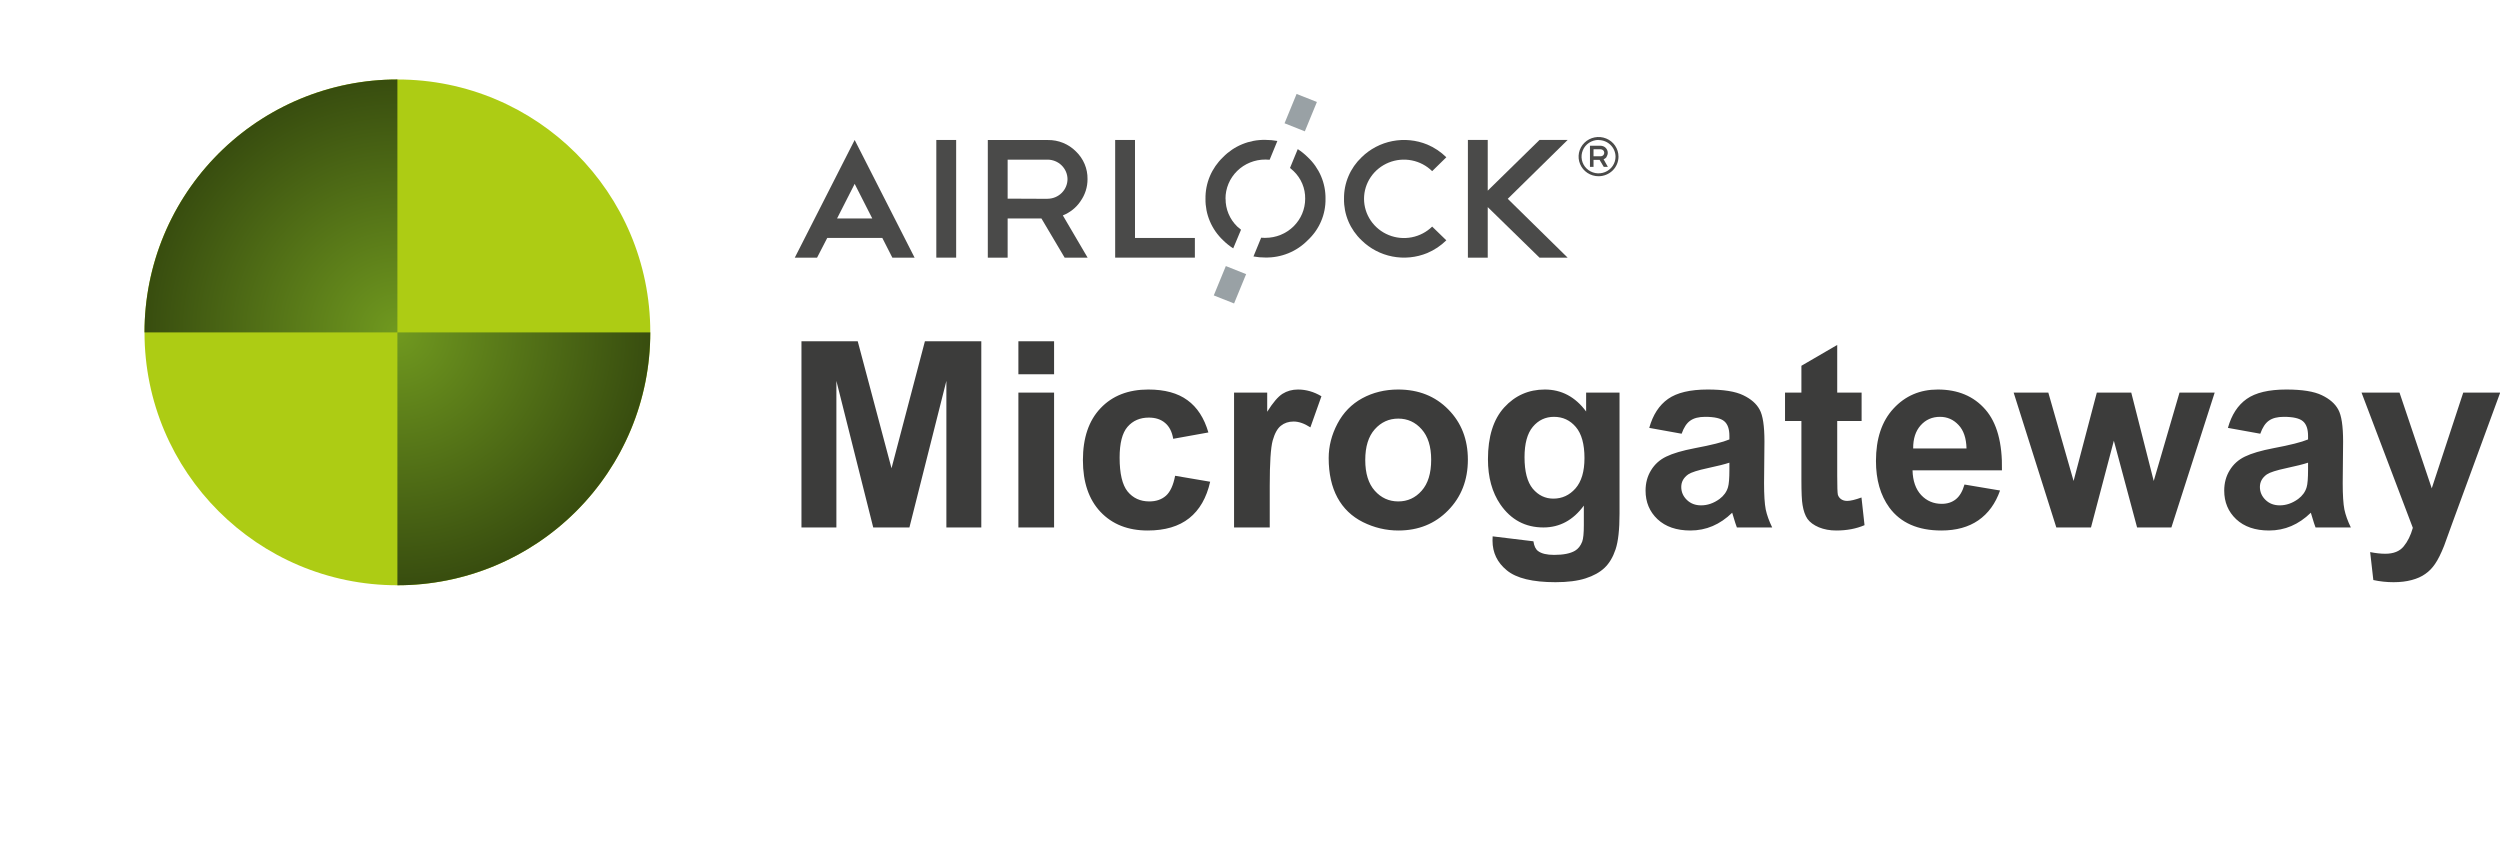
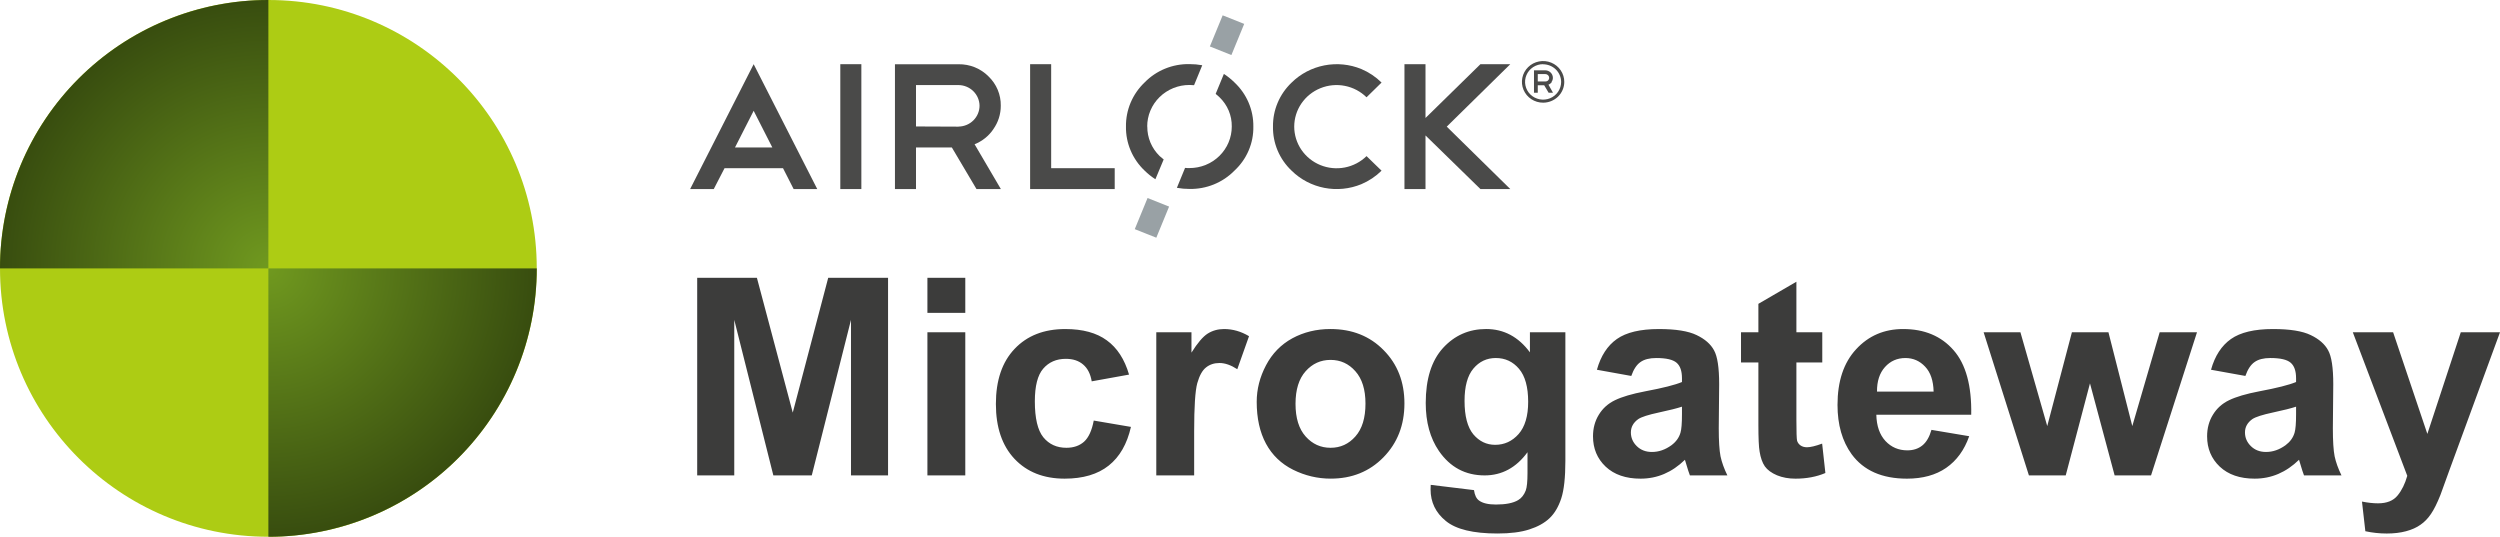
- <svg xmlns="http://www.w3.org/2000/svg" width="346" height="120" viewBox="0 0 346 120" fill="none">
-   <g opacity="0.8">
-     <path d="M216.959 19.371H213.065L205.903 26.387V19.371H203.157V35.657H205.903V28.664L213.065 35.657H216.959L208.673 27.516L216.959 19.371Z" fill="#1D1D1B" />
-     <path d="M188.445 21.767C187.661 22.511 187.041 23.405 186.623 24.394C186.204 25.383 185.997 26.445 186.012 27.516C185.994 28.586 186.201 29.649 186.619 30.638C187.038 31.626 187.659 32.519 188.445 33.261C189.611 34.409 191.097 35.189 192.716 35.502C194.335 35.816 196.012 35.648 197.533 35.021C198.518 34.604 199.413 34.007 200.171 33.261L198.212 31.359C197.438 32.117 196.454 32.633 195.382 32.841C194.311 33.049 193.201 32.941 192.193 32.53C191.184 32.119 190.322 31.423 189.715 30.531C189.108 29.638 188.783 28.589 188.782 27.516C188.782 26.442 189.107 25.393 189.715 24.5C190.322 23.608 191.185 22.913 192.195 22.503C193.205 22.093 194.315 21.987 195.386 22.198C196.457 22.409 197.441 22.928 198.212 23.688L200.171 21.767C199.414 21.018 198.519 20.42 197.533 20.003C196.011 19.378 194.335 19.212 192.716 19.526C191.098 19.841 189.611 20.62 188.445 21.767Z" fill="#1D1D1B" />
-     <path d="M154.339 35.657H165.37V32.934H157.084V19.371H154.339V35.657Z" fill="#1D1D1B" />
-     <path d="M144.997 27.516L139.457 27.492V22.094H144.997C145.722 22.1 146.416 22.386 146.929 22.889C147.442 23.392 147.735 24.073 147.743 24.785C147.742 25.503 147.453 26.191 146.939 26.701C146.425 27.211 145.727 27.501 144.997 27.508V27.516ZM149.533 27.859C150.177 26.96 150.52 25.885 150.513 24.785C150.525 24.073 150.389 23.366 150.113 22.708C149.836 22.05 149.426 21.454 148.907 20.958C148.402 20.448 147.797 20.046 147.128 19.774C146.459 19.503 145.741 19.368 145.017 19.379H136.712V35.657H139.457V30.235H144.134L147.346 35.657H150.525L147.097 29.812C148.089 29.418 148.938 28.741 149.533 27.867" fill="#1D1D1B" />
-     <path d="M132.332 19.371H129.586V35.657H132.332V19.371Z" fill="#1D1D1B" />
-     <path d="M118.286 25.448L120.722 30.235H115.849L118.286 25.448ZM110 35.657H113.083L114.488 32.934H122.115L123.5 35.657H126.579L118.286 19.371L110 35.657Z" fill="#1D1D1B" />
-     <path d="M180.99 21.751C180.57 21.334 180.107 20.961 179.609 20.638L178.537 23.242C178.709 23.378 178.874 23.523 179.031 23.676C179.55 24.173 179.96 24.769 180.237 25.427C180.513 26.085 180.649 26.792 180.637 27.504C180.637 28.216 180.495 28.921 180.218 29.578C179.941 30.236 179.534 30.833 179.022 31.336C178.51 31.839 177.901 32.238 177.232 32.509C176.563 32.781 175.845 32.919 175.121 32.918C174.924 32.918 174.72 32.918 174.547 32.894L173.479 35.495C174.021 35.594 174.57 35.643 175.121 35.641C176.214 35.661 177.3 35.459 178.31 35.048C179.32 34.636 180.232 34.024 180.99 33.249C181.784 32.513 182.414 31.621 182.837 30.632C183.261 29.643 183.47 28.577 183.451 27.504C183.464 26.43 183.253 25.365 182.83 24.375C182.407 23.386 181.78 22.492 180.99 21.751ZM169.609 27.504C169.606 26.791 169.747 26.085 170.024 25.426C170.3 24.767 170.706 24.168 171.219 23.664C171.732 23.16 172.341 22.761 173.011 22.49C173.681 22.218 174.4 22.08 175.125 22.082C175.323 22.081 175.522 22.091 175.719 22.11L176.787 19.509C176.239 19.409 175.683 19.358 175.125 19.36C174.034 19.338 172.951 19.54 171.944 19.952C170.936 20.363 170.026 20.976 169.272 21.751C168.488 22.496 167.869 23.39 167.45 24.38C167.032 25.369 166.824 26.433 166.839 27.504C166.822 28.575 167.029 29.637 167.448 30.625C167.866 31.614 168.487 32.507 169.272 33.249C169.698 33.673 170.169 34.05 170.677 34.374L171.757 31.793C171.573 31.654 171.396 31.505 171.227 31.347C170.712 30.845 170.304 30.246 170.028 29.586C169.753 28.925 169.614 28.218 169.621 27.504" fill="#1D1D1B" />
-     <path d="M169.655 36.823L167.986 40.884L170.796 42L172.465 37.939L169.655 36.823Z" fill="#808A8E" />
-     <path d="M179.449 13L177.78 17.061L180.59 18.177L182.259 14.116L179.449 13Z" fill="#808A8E" />
-     <path d="M221.535 21.628H220.544V20.662H221.535C221.665 20.662 221.79 20.712 221.883 20.802C221.975 20.892 222.028 21.015 222.029 21.143C222.03 21.207 222.018 21.271 221.993 21.331C221.968 21.391 221.931 21.445 221.884 21.49C221.838 21.535 221.784 21.571 221.724 21.595C221.664 21.618 221.6 21.63 221.535 21.628ZM222.338 21.692C222.454 21.53 222.516 21.337 222.514 21.139C222.511 20.884 222.407 20.641 222.224 20.46C222.042 20.28 221.794 20.177 221.535 20.172H220.05V23.092H220.544V22.122H221.382L221.957 23.092H222.527L221.936 22.043C222.115 21.974 222.268 21.852 222.374 21.695" fill="#1D1D1B" />
-     <path d="M221.238 24.391C220.692 24.391 220.157 24.231 219.703 23.933C219.249 23.634 218.895 23.21 218.686 22.714C218.477 22.218 218.423 21.672 218.53 21.145C218.636 20.618 218.9 20.134 219.287 19.755C219.673 19.375 220.166 19.117 220.702 19.013C221.238 18.908 221.793 18.963 222.298 19.169C222.803 19.375 223.234 19.723 223.536 20.17C223.839 20.617 224.001 21.143 224 21.68C223.999 22.399 223.707 23.089 223.19 23.597C222.672 24.105 221.97 24.391 221.238 24.391ZM221.238 19.367C220.773 19.367 220.318 19.503 219.931 19.757C219.544 20.011 219.243 20.372 219.065 20.795C218.887 21.217 218.84 21.682 218.931 22.131C219.022 22.579 219.246 22.991 219.575 23.315C219.904 23.638 220.323 23.858 220.779 23.948C221.235 24.037 221.709 23.991 222.139 23.816C222.568 23.641 222.936 23.345 223.194 22.964C223.452 22.584 223.591 22.137 223.591 21.68C223.585 21.07 223.335 20.486 222.895 20.056C222.454 19.626 221.859 19.384 221.238 19.383V19.367Z" fill="#1D1D1B" />
+ <svg xmlns="http://www.w3.org/2000/svg" width="326.029" height="70" viewBox="0 0 326.029 70" fill="none" version="1.1" id="svg17">
+   <g opacity="0.8" id="g11" transform="translate(-20,-11)">
+     <path d="m 216.959,19.371 h -3.894 l -7.162,7.016 v -7.016 h -2.746 v 16.285 h 2.746 v -6.992 l 7.162,6.992 h 3.894 l -8.286,-8.141 z" fill="#1d1d1b" id="path1" />
+     <path d="m 188.445,21.767 c -0.784,0.744 -1.404,1.638 -1.822,2.627 -0.419,0.989 -0.626,2.051 -0.611,3.122 -0.018,1.071 0.189,2.133 0.607,3.122 0.419,0.989 1.04,1.882 1.826,2.623 1.166,1.147 2.652,1.928 4.271,2.241 1.619,0.313 3.296,0.146 4.817,-0.481 0.985,-0.417 1.88,-1.014 2.638,-1.76 l -1.959,-1.902 c -0.774,0.758 -1.758,1.273 -2.83,1.482 -1.071,0.208 -2.181,0.1 -3.189,-0.311 -1.009,-0.411 -1.871,-1.107 -2.478,-1.999 -0.607,-0.892 -0.932,-1.941 -0.933,-3.015 0,-1.074 0.325,-2.123 0.933,-3.016 0.607,-0.892 1.47,-1.587 2.48,-1.997 1.01,-0.41 2.12,-0.516 3.191,-0.305 1.071,0.211 2.055,0.73 2.826,1.49 l 1.959,-1.922 c -0.757,-0.748 -1.652,-1.347 -2.638,-1.764 -1.522,-0.625 -3.198,-0.79 -4.817,-0.476 -1.618,0.314 -3.105,1.094 -4.271,2.24 z" fill="#1d1d1b" id="path2" />
+     <path d="m 154.339,35.657 h 11.031 v -2.723 h -8.286 V 19.371 h -2.745 z" fill="#1d1d1b" id="path3" />
+     <path d="m 144.997,27.516 -5.54,-0.024 v -5.398 h 5.54 c 0.725,0.006 1.419,0.291 1.932,0.794 0.513,0.503 0.806,1.184 0.814,1.897 -0.001,0.718 -0.29,1.406 -0.804,1.916 -0.514,0.51 -1.212,0.8 -1.942,0.807 z m 4.536,0.343 c 0.644,-0.9 0.987,-1.974 0.98,-3.074 0.012,-0.712 -0.124,-1.419 -0.4,-2.077 -0.277,-0.658 -0.687,-1.254 -1.206,-1.751 -0.505,-0.509 -1.11,-0.912 -1.779,-1.183 -0.669,-0.271 -1.387,-0.406 -2.111,-0.395 h -8.305 v 16.277 h 2.745 v -5.422 h 4.677 l 3.212,5.422 h 3.179 l -3.428,-5.844 c 0.992,-0.394 1.841,-1.072 2.436,-1.945" fill="#1d1d1b" id="path4" />
+     <path d="m 132.332,19.371 h -2.746 v 16.285 h 2.746 z" fill="#1d1d1b" id="path5" />
+     <path d="m 118.286,25.448 2.436,4.787 h -4.873 z M 110,35.657 h 3.083 l 1.405,-2.723 h 7.627 l 1.385,2.723 h 3.079 l -8.293,-16.285 z" fill="#1d1d1b" id="path6" />
+     <path d="m 180.99,21.751 c -0.42,-0.417 -0.883,-0.79 -1.381,-1.113 l -1.072,2.604 c 0.172,0.136 0.337,0.281 0.494,0.434 0.519,0.497 0.929,1.092 1.206,1.751 0.276,0.658 0.412,1.365 0.4,2.077 0,0.712 -0.142,1.417 -0.419,2.074 -0.277,0.658 -0.684,1.255 -1.196,1.758 -0.512,0.503 -1.121,0.901 -1.79,1.173 -0.669,0.271 -1.387,0.41 -2.111,0.409 -0.197,0 -0.401,0 -0.574,-0.024 l -1.068,2.6 c 0.542,0.099 1.091,0.148 1.642,0.146 1.093,0.021 2.179,-0.181 3.189,-0.593 1.01,-0.411 1.922,-1.024 2.68,-1.798 0.794,-0.737 1.424,-1.628 1.847,-2.617 0.424,-0.989 0.633,-2.055 0.614,-3.128 0.013,-1.074 -0.198,-2.139 -0.621,-3.128 -0.423,-0.99 -1.05,-1.883 -1.84,-2.625 z m -11.381,5.753 c -0.003,-0.713 0.138,-1.419 0.415,-2.078 0.276,-0.659 0.682,-1.258 1.195,-1.762 0.513,-0.504 1.122,-0.903 1.792,-1.175 0.67,-0.272 1.389,-0.41 2.114,-0.407 0.198,-7e-4 0.397,0.009 0.594,0.028 l 1.068,-2.6 c -0.548,-0.101 -1.104,-0.151 -1.662,-0.15 -1.091,-0.021 -2.174,0.181 -3.181,0.592 -1.008,0.411 -1.918,1.024 -2.672,1.799 -0.784,0.745 -1.403,1.64 -1.822,2.629 -0.418,0.99 -0.626,2.053 -0.611,3.124 -0.017,1.071 0.19,2.133 0.609,3.122 0.418,0.988 1.039,1.882 1.824,2.624 0.426,0.423 0.897,0.8 1.405,1.125 l 1.08,-2.581 c -0.184,-0.14 -0.361,-0.288 -0.53,-0.446 -0.515,-0.503 -0.923,-1.102 -1.199,-1.762 -0.275,-0.66 -0.414,-1.368 -0.407,-2.082" fill="#1d1d1b" id="path7" />
+     <path d="m 169.655,36.823 -1.669,4.061 2.81,1.116 1.669,-4.061 z" fill="#808a8e" id="path8" />
+     <path d="m 179.449,13 -1.669,4.061 2.81,1.116 1.669,-4.061 z" fill="#808a8e" id="path9" />
+     <path d="m 221.535,21.628 h -0.991 v -0.967 h 0.991 c 0.13,0 0.255,0.051 0.348,0.141 0.092,0.09 0.145,0.213 0.146,0.341 0.001,0.065 -0.011,0.129 -0.036,0.188 -0.025,0.06 -0.062,0.114 -0.109,0.159 -0.046,0.045 -0.1,0.081 -0.16,0.104 -0.06,0.024 -0.124,0.035 -0.189,0.034 z m 0.803,0.063 c 0.116,-0.162 0.178,-0.355 0.176,-0.552 -0.003,-0.255 -0.107,-0.498 -0.29,-0.679 -0.182,-0.18 -0.43,-0.284 -0.689,-0.288 h -1.485 v 2.92 h 0.494 v -0.971 h 0.838 l 0.575,0.971 h 0.57 l -0.591,-1.05 c 0.179,-0.069 0.332,-0.19 0.438,-0.347" fill="#1d1d1b" id="path10" />
+     <path d="m 221.238,24.391 c -0.546,0 -1.081,-0.159 -1.535,-0.458 -0.454,-0.298 -0.808,-0.723 -1.017,-1.219 -0.209,-0.496 -0.263,-1.042 -0.156,-1.569 0.106,-0.527 0.37,-1.01 0.757,-1.39 0.386,-0.38 0.879,-0.638 1.415,-0.742 0.536,-0.104 1.091,-0.05 1.596,0.156 0.505,0.206 0.936,0.555 1.238,1.002 0.303,0.447 0.465,0.972 0.464,1.509 -0.001,0.719 -0.293,1.409 -0.81,1.917 -0.518,0.508 -1.22,0.794 -1.952,0.794 z m 0,-5.023 c -0.465,0 -0.92,0.136 -1.307,0.39 -0.387,0.254 -0.688,0.615 -0.866,1.038 -0.178,0.422 -0.225,0.887 -0.134,1.336 0.091,0.449 0.315,0.861 0.644,1.184 0.329,0.323 0.748,0.544 1.204,0.633 0.456,0.089 0.93,0.043 1.36,-0.132 0.429,-0.175 0.797,-0.471 1.055,-0.852 0.258,-0.38 0.397,-0.827 0.397,-1.285 -0.006,-0.61 -0.256,-1.194 -0.696,-1.624 -0.441,-0.43 -1.036,-0.672 -1.657,-0.673 z" fill="#1d1d1b" id="path11" />
  </g>
-   <circle cx="55" cy="46" r="35" fill="#ADCC14" />
-   <path d="M55 11C50.404 11 45.852 11.905 41.606 13.664C37.36 15.423 33.501 18.001 30.251 21.251C27.001 24.501 24.423 28.36 22.664 32.606C20.905 36.852 20 41.404 20 46L55 46L55 11Z" fill="url(#paint0_radial_1418_472)" />
-   <path d="M55 81C59.596 81 64.147 80.095 68.394 78.336C72.64 76.577 76.499 73.999 79.749 70.749C82.999 67.499 85.577 63.64 87.336 59.394C89.095 55.148 90 50.596 90 46L55 46L55 81Z" fill="url(#paint1_radial_1418_472)" />
-   <path d="M110.922 73V47.23H118.709L123.385 64.809L128.008 47.23H135.812V73H130.979V52.715L125.863 73H120.854L115.756 52.715V73H110.922ZM140.945 51.801V47.23H145.885V51.801H140.945ZM140.945 73V54.332H145.885V73H140.945ZM167.242 59.852L162.373 60.73C162.209 59.758 161.834 59.025 161.248 58.533C160.674 58.041 159.924 57.795 158.998 57.795C157.768 57.795 156.783 58.223 156.045 59.078C155.318 59.922 154.955 61.34 154.955 63.332C154.955 65.547 155.324 67.111 156.062 68.025C156.812 68.939 157.814 69.397 159.068 69.397C160.006 69.397 160.773 69.133 161.371 68.606C161.969 68.066 162.391 67.147 162.637 65.846L167.488 66.672C166.984 68.898 166.018 70.58 164.588 71.717C163.158 72.853 161.242 73.422 158.84 73.422C156.109 73.422 153.93 72.561 152.301 70.838C150.684 69.115 149.875 66.731 149.875 63.684C149.875 60.602 150.689 58.205 152.318 56.494C153.947 54.772 156.15 53.91 158.928 53.91C161.201 53.91 163.006 54.402 164.342 55.387C165.689 56.359 166.656 57.848 167.242 59.852ZM175.732 73H170.793V54.332H175.381V56.986C176.166 55.732 176.869 54.906 177.49 54.508C178.123 54.109 178.838 53.91 179.635 53.91C180.76 53.91 181.844 54.221 182.887 54.842L181.357 59.148C180.525 58.609 179.752 58.34 179.037 58.34C178.346 58.34 177.76 58.533 177.279 58.92C176.799 59.295 176.418 59.98 176.137 60.977C175.867 61.973 175.732 64.059 175.732 67.234V73ZM183.889 63.402C183.889 61.762 184.293 60.174 185.102 58.639C185.91 57.103 187.053 55.932 188.529 55.123C190.018 54.315 191.676 53.91 193.504 53.91C196.328 53.91 198.643 54.83 200.447 56.67C202.252 58.498 203.154 60.812 203.154 63.613C203.154 66.438 202.24 68.781 200.412 70.644C198.596 72.496 196.305 73.422 193.539 73.422C191.828 73.422 190.193 73.035 188.635 72.262C187.088 71.488 185.91 70.357 185.102 68.869C184.293 67.369 183.889 65.547 183.889 63.402ZM188.951 63.666C188.951 65.518 189.391 66.936 190.27 67.92C191.148 68.904 192.232 69.397 193.521 69.397C194.811 69.397 195.889 68.904 196.756 67.92C197.635 66.936 198.074 65.506 198.074 63.631C198.074 61.803 197.635 60.397 196.756 59.412C195.889 58.428 194.811 57.935 193.521 57.935C192.232 57.935 191.148 58.428 190.27 59.412C189.391 60.397 188.951 61.815 188.951 63.666ZM206.582 74.231L212.225 74.916C212.318 75.572 212.535 76.023 212.875 76.269C213.344 76.621 214.082 76.797 215.09 76.797C216.379 76.797 217.346 76.603 217.99 76.217C218.424 75.959 218.752 75.543 218.975 74.969C219.127 74.559 219.203 73.803 219.203 72.701V69.977C217.727 71.992 215.863 73 213.613 73C211.105 73 209.119 71.939 207.654 69.818C206.506 68.143 205.932 66.057 205.932 63.56C205.932 60.432 206.682 58.041 208.182 56.389C209.693 54.736 211.568 53.91 213.807 53.91C216.115 53.91 218.02 54.924 219.52 56.951V54.332H224.143V71.084C224.143 73.287 223.961 74.934 223.598 76.023C223.234 77.113 222.725 77.969 222.068 78.59C221.412 79.211 220.533 79.697 219.432 80.049C218.342 80.4 216.959 80.576 215.283 80.576C212.119 80.576 209.875 80.031 208.551 78.941C207.227 77.863 206.564 76.492 206.564 74.828C206.564 74.664 206.57 74.465 206.582 74.231ZM210.994 63.279C210.994 65.26 211.375 66.713 212.137 67.639C212.91 68.553 213.859 69.01 214.984 69.01C216.191 69.01 217.211 68.541 218.043 67.603C218.875 66.654 219.291 65.254 219.291 63.402C219.291 61.469 218.893 60.033 218.096 59.096C217.299 58.158 216.291 57.69 215.072 57.69C213.889 57.69 212.91 58.152 212.137 59.078C211.375 59.992 210.994 61.393 210.994 63.279ZM232.738 60.027L228.256 59.219C228.76 57.414 229.627 56.078 230.857 55.211C232.088 54.344 233.916 53.91 236.342 53.91C238.545 53.91 240.186 54.174 241.264 54.701C242.342 55.217 243.098 55.879 243.531 56.688C243.977 57.484 244.199 58.955 244.199 61.1L244.146 66.865C244.146 68.506 244.223 69.719 244.375 70.504C244.539 71.277 244.838 72.109 245.271 73H240.385C240.256 72.672 240.098 72.186 239.91 71.541C239.828 71.248 239.77 71.055 239.734 70.961C238.891 71.781 237.988 72.397 237.027 72.807C236.066 73.217 235.041 73.422 233.951 73.422C232.029 73.422 230.512 72.9 229.398 71.857C228.297 70.814 227.746 69.496 227.746 67.902C227.746 66.848 227.998 65.91 228.502 65.09C229.006 64.258 229.709 63.625 230.611 63.191C231.525 62.746 232.838 62.359 234.549 62.031C236.857 61.598 238.457 61.193 239.348 60.818V60.326C239.348 59.377 239.113 58.703 238.645 58.305C238.176 57.895 237.291 57.69 235.99 57.69C235.111 57.69 234.426 57.865 233.934 58.217C233.441 58.557 233.043 59.16 232.738 60.027ZM239.348 64.035C238.715 64.246 237.713 64.498 236.342 64.791C234.971 65.084 234.074 65.371 233.652 65.652C233.008 66.109 232.686 66.689 232.686 67.393C232.686 68.084 232.943 68.682 233.459 69.186C233.975 69.689 234.631 69.941 235.428 69.941C236.318 69.941 237.168 69.648 237.977 69.062C238.574 68.617 238.967 68.072 239.154 67.428C239.283 67.006 239.348 66.203 239.348 65.019V64.035ZM257.646 54.332V58.27H254.271V65.793C254.271 67.316 254.301 68.207 254.359 68.465C254.43 68.711 254.576 68.916 254.799 69.08C255.033 69.244 255.314 69.326 255.643 69.326C256.1 69.326 256.762 69.168 257.629 68.852L258.051 72.684C256.902 73.176 255.602 73.422 254.148 73.422C253.258 73.422 252.455 73.275 251.74 72.982C251.025 72.678 250.498 72.291 250.158 71.822C249.83 71.342 249.602 70.697 249.473 69.889C249.367 69.314 249.314 68.154 249.314 66.408V58.27H247.047V54.332H249.314V50.623L254.271 47.74V54.332H257.646ZM271.885 67.059L276.807 67.885C276.174 69.689 275.172 71.066 273.801 72.016C272.441 72.953 270.736 73.422 268.686 73.422C265.439 73.422 263.037 72.361 261.479 70.24C260.248 68.541 259.633 66.397 259.633 63.807C259.633 60.713 260.441 58.293 262.059 56.547C263.676 54.789 265.721 53.91 268.193 53.91C270.971 53.91 273.162 54.83 274.768 56.67C276.373 58.498 277.141 61.305 277.07 65.09H264.695C264.73 66.555 265.129 67.697 265.891 68.518C266.652 69.326 267.602 69.731 268.738 69.731C269.512 69.731 270.162 69.519 270.689 69.098C271.217 68.676 271.615 67.996 271.885 67.059ZM272.166 62.066C272.131 60.637 271.762 59.553 271.059 58.815C270.355 58.065 269.5 57.69 268.492 57.69C267.414 57.69 266.523 58.082 265.82 58.867C265.117 59.652 264.771 60.719 264.783 62.066H272.166ZM284.594 73L278.688 54.332H283.486L286.984 66.566L290.201 54.332H294.965L298.076 66.566L301.645 54.332H306.514L300.52 73H295.773L292.557 60.994L289.393 73H284.594ZM312.824 60.027L308.342 59.219C308.846 57.414 309.713 56.078 310.943 55.211C312.174 54.344 314.002 53.91 316.428 53.91C318.631 53.91 320.271 54.174 321.35 54.701C322.428 55.217 323.184 55.879 323.617 56.688C324.062 57.484 324.285 58.955 324.285 61.1L324.232 66.865C324.232 68.506 324.309 69.719 324.461 70.504C324.625 71.277 324.924 72.109 325.357 73H320.471C320.342 72.672 320.184 72.186 319.996 71.541C319.914 71.248 319.855 71.055 319.82 70.961C318.977 71.781 318.074 72.397 317.113 72.807C316.152 73.217 315.127 73.422 314.037 73.422C312.115 73.422 310.598 72.9 309.484 71.857C308.383 70.814 307.832 69.496 307.832 67.902C307.832 66.848 308.084 65.91 308.588 65.09C309.092 64.258 309.795 63.625 310.697 63.191C311.611 62.746 312.924 62.359 314.635 62.031C316.943 61.598 318.543 61.193 319.434 60.818V60.326C319.434 59.377 319.199 58.703 318.73 58.305C318.262 57.895 317.377 57.69 316.076 57.69C315.197 57.69 314.512 57.865 314.02 58.217C313.527 58.557 313.129 59.16 312.824 60.027ZM319.434 64.035C318.801 64.246 317.799 64.498 316.428 64.791C315.057 65.084 314.16 65.371 313.738 65.652C313.094 66.109 312.771 66.689 312.771 67.393C312.771 68.084 313.029 68.682 313.545 69.186C314.061 69.689 314.717 69.941 315.514 69.941C316.404 69.941 317.254 69.648 318.062 69.062C318.66 68.617 319.053 68.072 319.24 67.428C319.369 67.006 319.434 66.203 319.434 65.019V64.035ZM326.834 54.332H332.09L336.555 67.586L340.914 54.332H346.029L339.438 72.297L338.26 75.549C337.826 76.639 337.41 77.471 337.012 78.045C336.625 78.619 336.174 79.082 335.658 79.434C335.154 79.797 334.527 80.078 333.777 80.277C333.039 80.477 332.201 80.576 331.264 80.576C330.314 80.576 329.383 80.477 328.469 80.277L328.029 76.41C328.803 76.562 329.5 76.639 330.121 76.639C331.27 76.639 332.119 76.299 332.67 75.619C333.221 74.951 333.643 74.096 333.936 73.053L326.834 54.332Z" fill="#3C3C3B" />
-   <defs>
-     <radialGradient id="paint0_radial_1418_472" cx="0" cy="0" r="1" gradientUnits="userSpaceOnUse" gradientTransform="translate(55 46) rotate(90) scale(35)">
-       <stop stop-color="#70991F" />
-       <stop offset="1" stop-color="#384D0F" />
+   <circle cx="35" cy="35" r="35" fill="#adcc14" id="circle11" />
+   <path d="M 35,0 C 30.404,0 25.852,0.905 21.606,2.664 17.36,4.423 13.501,7.001 10.251,10.251 7.001,13.501 4.423,17.36 2.664,21.606 0.905,25.852 0,30.404 0,35 h 35 z" fill="url(#paint0_radial_1418_472)" id="path12" style="fill:url(#paint0_radial_1418_472)" />
+   <path d="m 35,70 c 4.596,0 9.148,-0.905 13.394,-2.664 4.246,-1.759 8.105,-4.337 11.355,-7.587 3.25,-3.25 5.828,-7.108 7.587,-11.355 C 69.095,44.148 70,39.596 70,35 H 35 Z" fill="url(#paint1_radial_1418_472)" id="path13" style="fill:url(#paint1_radial_1418_472)" />
+   <path d="M 90.922,62 V 36.23 h 7.787 l 4.676,17.578 4.623,-17.578 h 7.804 V 62 h -4.833 V 41.715 L 105.863,62 h -5.009 L 95.756,41.715 V 62 Z m 30.023,-21.199 v -4.57 h 4.94 v 4.57 z m 0,21.199 V 43.332 h 4.94 V 62 Z m 26.297,-13.148 -4.869,0.879 c -0.164,-0.973 -0.539,-1.705 -1.125,-2.197 -0.574,-0.492 -1.324,-0.738 -2.25,-0.738 -1.23,0 -2.215,0.428 -2.953,1.283 -0.727,0.844 -1.09,2.262 -1.09,4.254 0,2.215 0.369,3.779 1.107,4.693 0.75,0.914 1.752,1.371 3.006,1.371 0.938,0 1.705,-0.264 2.303,-0.791 0.598,-0.539 1.02,-1.459 1.266,-2.76 l 4.851,0.826 c -0.504,2.227 -1.47,3.908 -2.9,5.045 -1.43,1.137 -3.346,1.705 -5.748,1.705 -2.731,0 -4.91,-0.861 -6.539,-2.584 -1.617,-1.723 -2.426,-4.107 -2.426,-7.154 0,-3.082 0.814,-5.479 2.443,-7.189 1.629,-1.723 3.832,-2.584 6.61,-2.584 2.273,0 4.078,0.492 5.414,1.476 1.347,0.973 2.314,2.461 2.9,4.465 z M 155.732,62 h -4.939 V 43.332 h 4.588 v 2.654 c 0.785,-1.254 1.488,-2.08 2.109,-2.478 0.633,-0.398 1.348,-0.598 2.145,-0.598 1.125,0 2.209,0.31 3.252,0.932 l -1.53,4.307 c -0.832,-0.539 -1.605,-0.809 -2.32,-0.809 -0.691,0 -1.277,0.193 -1.758,0.58 -0.48,0.375 -0.861,1.061 -1.142,2.057 -0.27,0.996 -0.405,3.082 -0.405,6.258 z m 8.157,-9.598 c 0,-1.641 0.404,-3.228 1.213,-4.764 0.808,-1.535 1.951,-2.707 3.427,-3.516 1.489,-0.808 3.147,-1.213 4.975,-1.213 2.824,0 5.139,0.92 6.943,2.76 1.805,1.828 2.707,4.143 2.707,6.943 0,2.824 -0.914,5.168 -2.742,7.031 -1.816,1.852 -4.107,2.777 -6.873,2.777 -1.711,0 -3.346,-0.387 -4.904,-1.16 -1.547,-0.773 -2.725,-1.904 -3.533,-3.393 -0.809,-1.5 -1.213,-3.322 -1.213,-5.467 z m 5.062,0.264 c 0,1.852 0.44,3.269 1.319,4.254 0.878,0.984 1.962,1.477 3.251,1.477 1.29,0 2.368,-0.492 3.235,-1.477 0.879,-0.984 1.318,-2.414 1.318,-4.289 0,-1.828 -0.439,-3.234 -1.318,-4.219 -0.867,-0.984 -1.945,-1.477 -3.235,-1.477 -1.289,0 -2.373,0.492 -3.251,1.477 -0.879,0.984 -1.319,2.402 -1.319,4.254 z m 17.631,10.565 5.643,0.685 c 0.093,0.656 0.31,1.107 0.65,1.353 0.469,0.352 1.207,0.527 2.215,0.527 1.289,0 2.256,-0.193 2.9,-0.58 0.434,-0.258 0.762,-0.674 0.985,-1.248 0.152,-0.41 0.228,-1.166 0.228,-2.268 v -2.725 c -1.476,2.016 -3.34,3.023 -5.59,3.023 -2.508,0 -4.494,-1.06 -5.959,-3.182 -1.148,-1.676 -1.722,-3.762 -1.722,-6.258 0,-3.129 0.75,-5.519 2.25,-7.172 1.511,-1.652 3.386,-2.478 5.625,-2.478 2.308,0 4.213,1.014 5.713,3.041 V 43.332 h 4.623 v 16.752 c 0,2.203 -0.182,3.85 -0.545,4.939 -0.364,1.09 -0.873,1.945 -1.53,2.566 -0.656,0.621 -1.535,1.107 -2.636,1.459 -1.09,0.352 -2.473,0.527 -4.149,0.527 -3.164,0 -5.408,-0.545 -6.732,-1.635 -1.324,-1.078 -1.987,-2.449 -1.987,-4.113 0,-0.164 0.006,-0.363 0.018,-0.598 z m 4.412,-10.951 c 0,1.98 0.381,3.434 1.143,4.359 0.773,0.914 1.722,1.371 2.847,1.371 1.207,0 2.227,-0.469 3.059,-1.406 0.832,-0.949 1.248,-2.35 1.248,-4.201 0,-1.933 -0.398,-3.369 -1.195,-4.307 -0.797,-0.938 -1.805,-1.406 -3.024,-1.406 -1.183,0 -2.162,0.463 -2.935,1.389 -0.762,0.914 -1.143,2.314 -1.143,4.201 z m 21.744,-3.252 -4.482,-0.808 c 0.504,-1.805 1.371,-3.141 2.601,-4.008 1.231,-0.867 3.059,-1.301 5.485,-1.301 2.203,0 3.844,0.264 4.922,0.791 1.078,0.516 1.834,1.178 2.267,1.986 0.446,0.797 0.668,2.268 0.668,4.412 l -0.053,5.766 c 0,1.641 0.077,2.854 0.229,3.639 0.164,0.773 0.463,1.605 0.896,2.496 h -4.886 c -0.129,-0.328 -0.287,-0.815 -0.475,-1.459 -0.082,-0.293 -0.14,-0.486 -0.176,-0.58 -0.843,0.82 -1.746,1.436 -2.707,1.846 -0.961,0.41 -1.986,0.615 -3.076,0.615 -1.922,0 -3.439,-0.521 -4.553,-1.565 -1.101,-1.043 -1.652,-2.361 -1.652,-3.955 0,-1.055 0.252,-1.992 0.756,-2.812 0.504,-0.832 1.207,-1.465 2.109,-1.898 0.914,-0.445 2.227,-0.832 3.938,-1.16 2.308,-0.433 3.908,-0.838 4.799,-1.213 v -0.492 c 0,-0.949 -0.235,-1.623 -0.703,-2.022 -0.469,-0.41 -1.354,-0.615 -2.655,-0.615 -0.879,0 -1.564,0.176 -2.056,0.527 -0.493,0.34 -0.891,0.943 -1.196,1.81 z m 6.61,4.008 c -0.633,0.211 -1.635,0.463 -3.006,0.756 -1.371,0.293 -2.268,0.58 -2.69,0.861 -0.644,0.457 -0.966,1.037 -0.966,1.74 0,0.691 0.257,1.289 0.773,1.793 0.516,0.504 1.172,0.756 1.969,0.756 0.89,0 1.74,-0.293 2.549,-0.879 0.597,-0.445 0.99,-0.99 1.177,-1.635 0.129,-0.422 0.194,-1.225 0.194,-2.408 z m 18.298,-9.703 v 3.938 h -3.375 v 7.524 c 0,1.523 0.03,2.414 0.088,2.672 0.071,0.246 0.217,0.451 0.44,0.615 0.234,0.164 0.515,0.246 0.844,0.246 0.457,0 1.119,-0.158 1.986,-0.475 l 0.422,3.832 c -1.149,0.492 -2.449,0.738 -3.903,0.738 -0.89,0 -1.693,-0.146 -2.408,-0.44 -0.715,-0.305 -1.242,-0.691 -1.582,-1.16 -0.328,-0.48 -0.556,-1.125 -0.685,-1.934 -0.106,-0.574 -0.159,-1.734 -0.159,-3.481 v -8.139 h -2.267 V 43.332 h 2.267 v -3.709 l 4.957,-2.883 v 6.592 z m 14.239,12.727 4.922,0.826 c -0.633,1.805 -1.635,3.182 -3.006,4.131 -1.36,0.938 -3.065,1.406 -5.115,1.406 -3.247,0 -5.649,-1.061 -7.207,-3.182 -1.231,-1.699 -1.846,-3.844 -1.846,-6.434 0,-3.094 0.808,-5.514 2.426,-7.26 1.617,-1.758 3.662,-2.637 6.134,-2.637 2.778,0 4.969,0.92 6.575,2.76 1.605,1.828 2.373,4.635 2.302,8.42 h -12.375 c 0.035,1.465 0.434,2.607 1.196,3.428 0.761,0.809 1.711,1.213 2.847,1.213 0.774,0 1.424,-0.211 1.951,-0.633 0.528,-0.422 0.926,-1.102 1.196,-2.039 z m 0.281,-4.992 c -0.035,-1.43 -0.404,-2.514 -1.107,-3.252 -0.704,-0.75 -1.559,-1.125 -2.567,-1.125 -1.078,0 -1.969,0.393 -2.672,1.178 -0.703,0.785 -1.049,1.852 -1.037,3.199 z M 264.594,62 258.688,43.332 h 4.798 l 3.498,12.234 3.217,-12.234 h 4.764 l 3.111,12.234 3.569,-12.234 h 4.869 L 280.52,62 h -4.747 L 272.557,49.994 269.393,62 Z m 28.23,-12.973 -4.482,-0.808 c 0.504,-1.805 1.371,-3.141 2.601,-4.008 1.231,-0.867 3.059,-1.301 5.485,-1.301 2.203,0 3.843,0.264 4.922,0.791 1.078,0.516 1.834,1.178 2.267,1.986 0.445,0.797 0.668,2.268 0.668,4.412 l -0.053,5.766 c 0,1.641 0.077,2.854 0.229,3.639 0.164,0.773 0.463,1.605 0.896,2.496 h -4.886 c -0.129,-0.328 -0.287,-0.815 -0.475,-1.459 -0.082,-0.293 -0.141,-0.486 -0.176,-0.58 -0.843,0.82 -1.746,1.436 -2.707,1.846 -0.961,0.41 -1.986,0.615 -3.076,0.615 -1.922,0 -3.439,-0.521 -4.553,-1.565 -1.101,-1.043 -1.652,-2.361 -1.652,-3.955 0,-1.055 0.252,-1.992 0.756,-2.812 0.504,-0.832 1.207,-1.465 2.109,-1.898 0.914,-0.445 2.227,-0.832 3.938,-1.16 2.308,-0.433 3.908,-0.838 4.799,-1.213 v -0.492 c 0,-0.949 -0.235,-1.623 -0.704,-2.022 -0.468,-0.41 -1.353,-0.615 -2.654,-0.615 -0.879,0 -1.564,0.176 -2.056,0.527 -0.493,0.34 -0.891,0.943 -1.196,1.81 z m 6.61,4.008 c -0.633,0.211 -1.635,0.463 -3.006,0.756 -1.371,0.293 -2.268,0.58 -2.69,0.861 -0.644,0.457 -0.967,1.037 -0.967,1.74 0,0.691 0.258,1.289 0.774,1.793 0.516,0.504 1.172,0.756 1.969,0.756 0.89,0 1.74,-0.293 2.548,-0.879 0.598,-0.445 0.991,-0.99 1.178,-1.635 0.129,-0.422 0.194,-1.225 0.194,-2.408 z m 7.4,-9.703 h 5.256 l 4.465,13.254 4.359,-13.254 h 5.115 l -6.591,17.965 -1.178,3.252 c -0.434,1.09 -0.85,1.922 -1.248,2.496 -0.387,0.574 -0.838,1.037 -1.354,1.389 -0.504,0.363 -1.131,0.644 -1.881,0.844 -0.738,0.199 -1.576,0.299 -2.513,0.299 -0.95,0 -1.881,-0.1 -2.795,-0.299 l -0.44,-3.867 c 0.774,0.152 1.471,0.229 2.092,0.229 1.149,0 1.998,-0.34 2.549,-1.02 0.551,-0.668 0.973,-1.523 1.266,-2.566 z" fill="#3c3c3b" id="path14" />
+   <defs id="defs17">
+     <radialGradient id="paint0_radial_1418_472" cx="0" cy="0" r="1" gradientUnits="userSpaceOnUse" gradientTransform="matrix(0,35,-35,0,35,35)">
+       <stop stop-color="#70991F" id="stop14" />
+       <stop offset="1" stop-color="#384D0F" id="stop15" />
    </radialGradient>
-     <radialGradient id="paint1_radial_1418_472" cx="0" cy="0" r="1" gradientUnits="userSpaceOnUse" gradientTransform="translate(55 46) rotate(90) scale(35)">
-       <stop stop-color="#70991F" />
-       <stop offset="1" stop-color="#384D0F" />
+     <radialGradient id="paint1_radial_1418_472" cx="0" cy="0" r="1" gradientUnits="userSpaceOnUse" gradientTransform="matrix(0,35,-35,0,35,35)">
+       <stop stop-color="#70991F" id="stop16" />
+       <stop offset="1" stop-color="#384D0F" id="stop17" />
    </radialGradient>
  </defs>
</svg>
